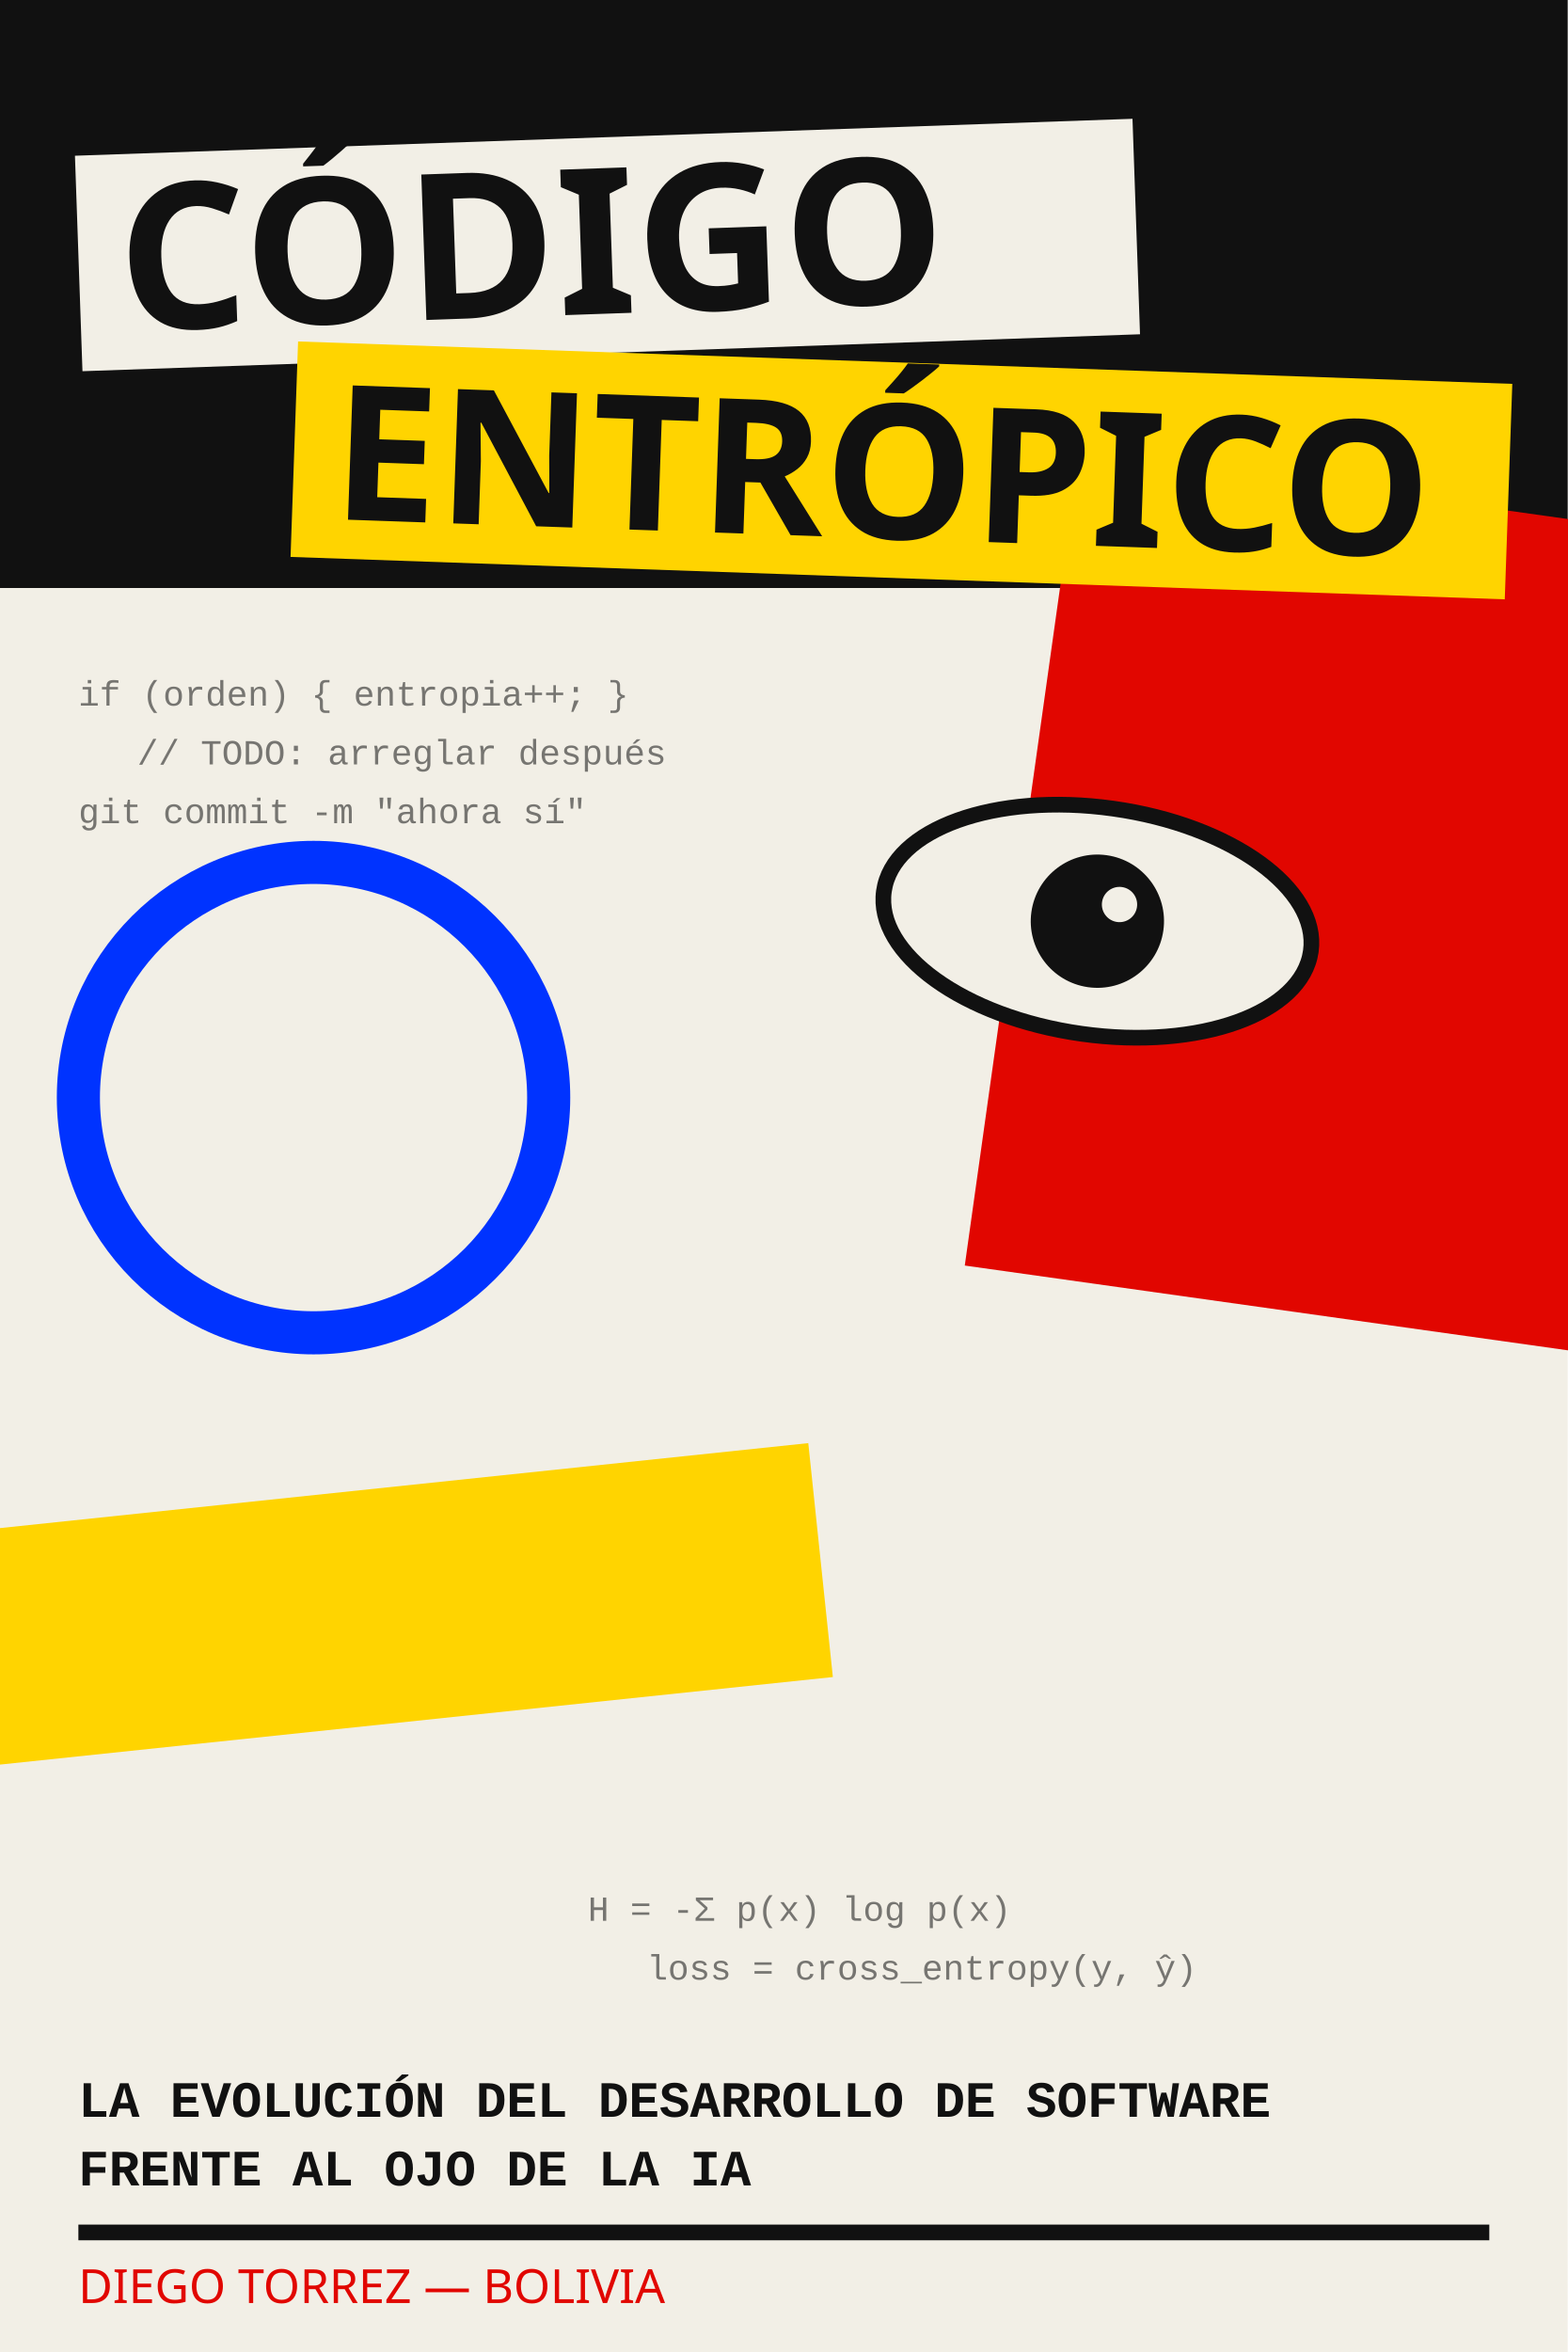
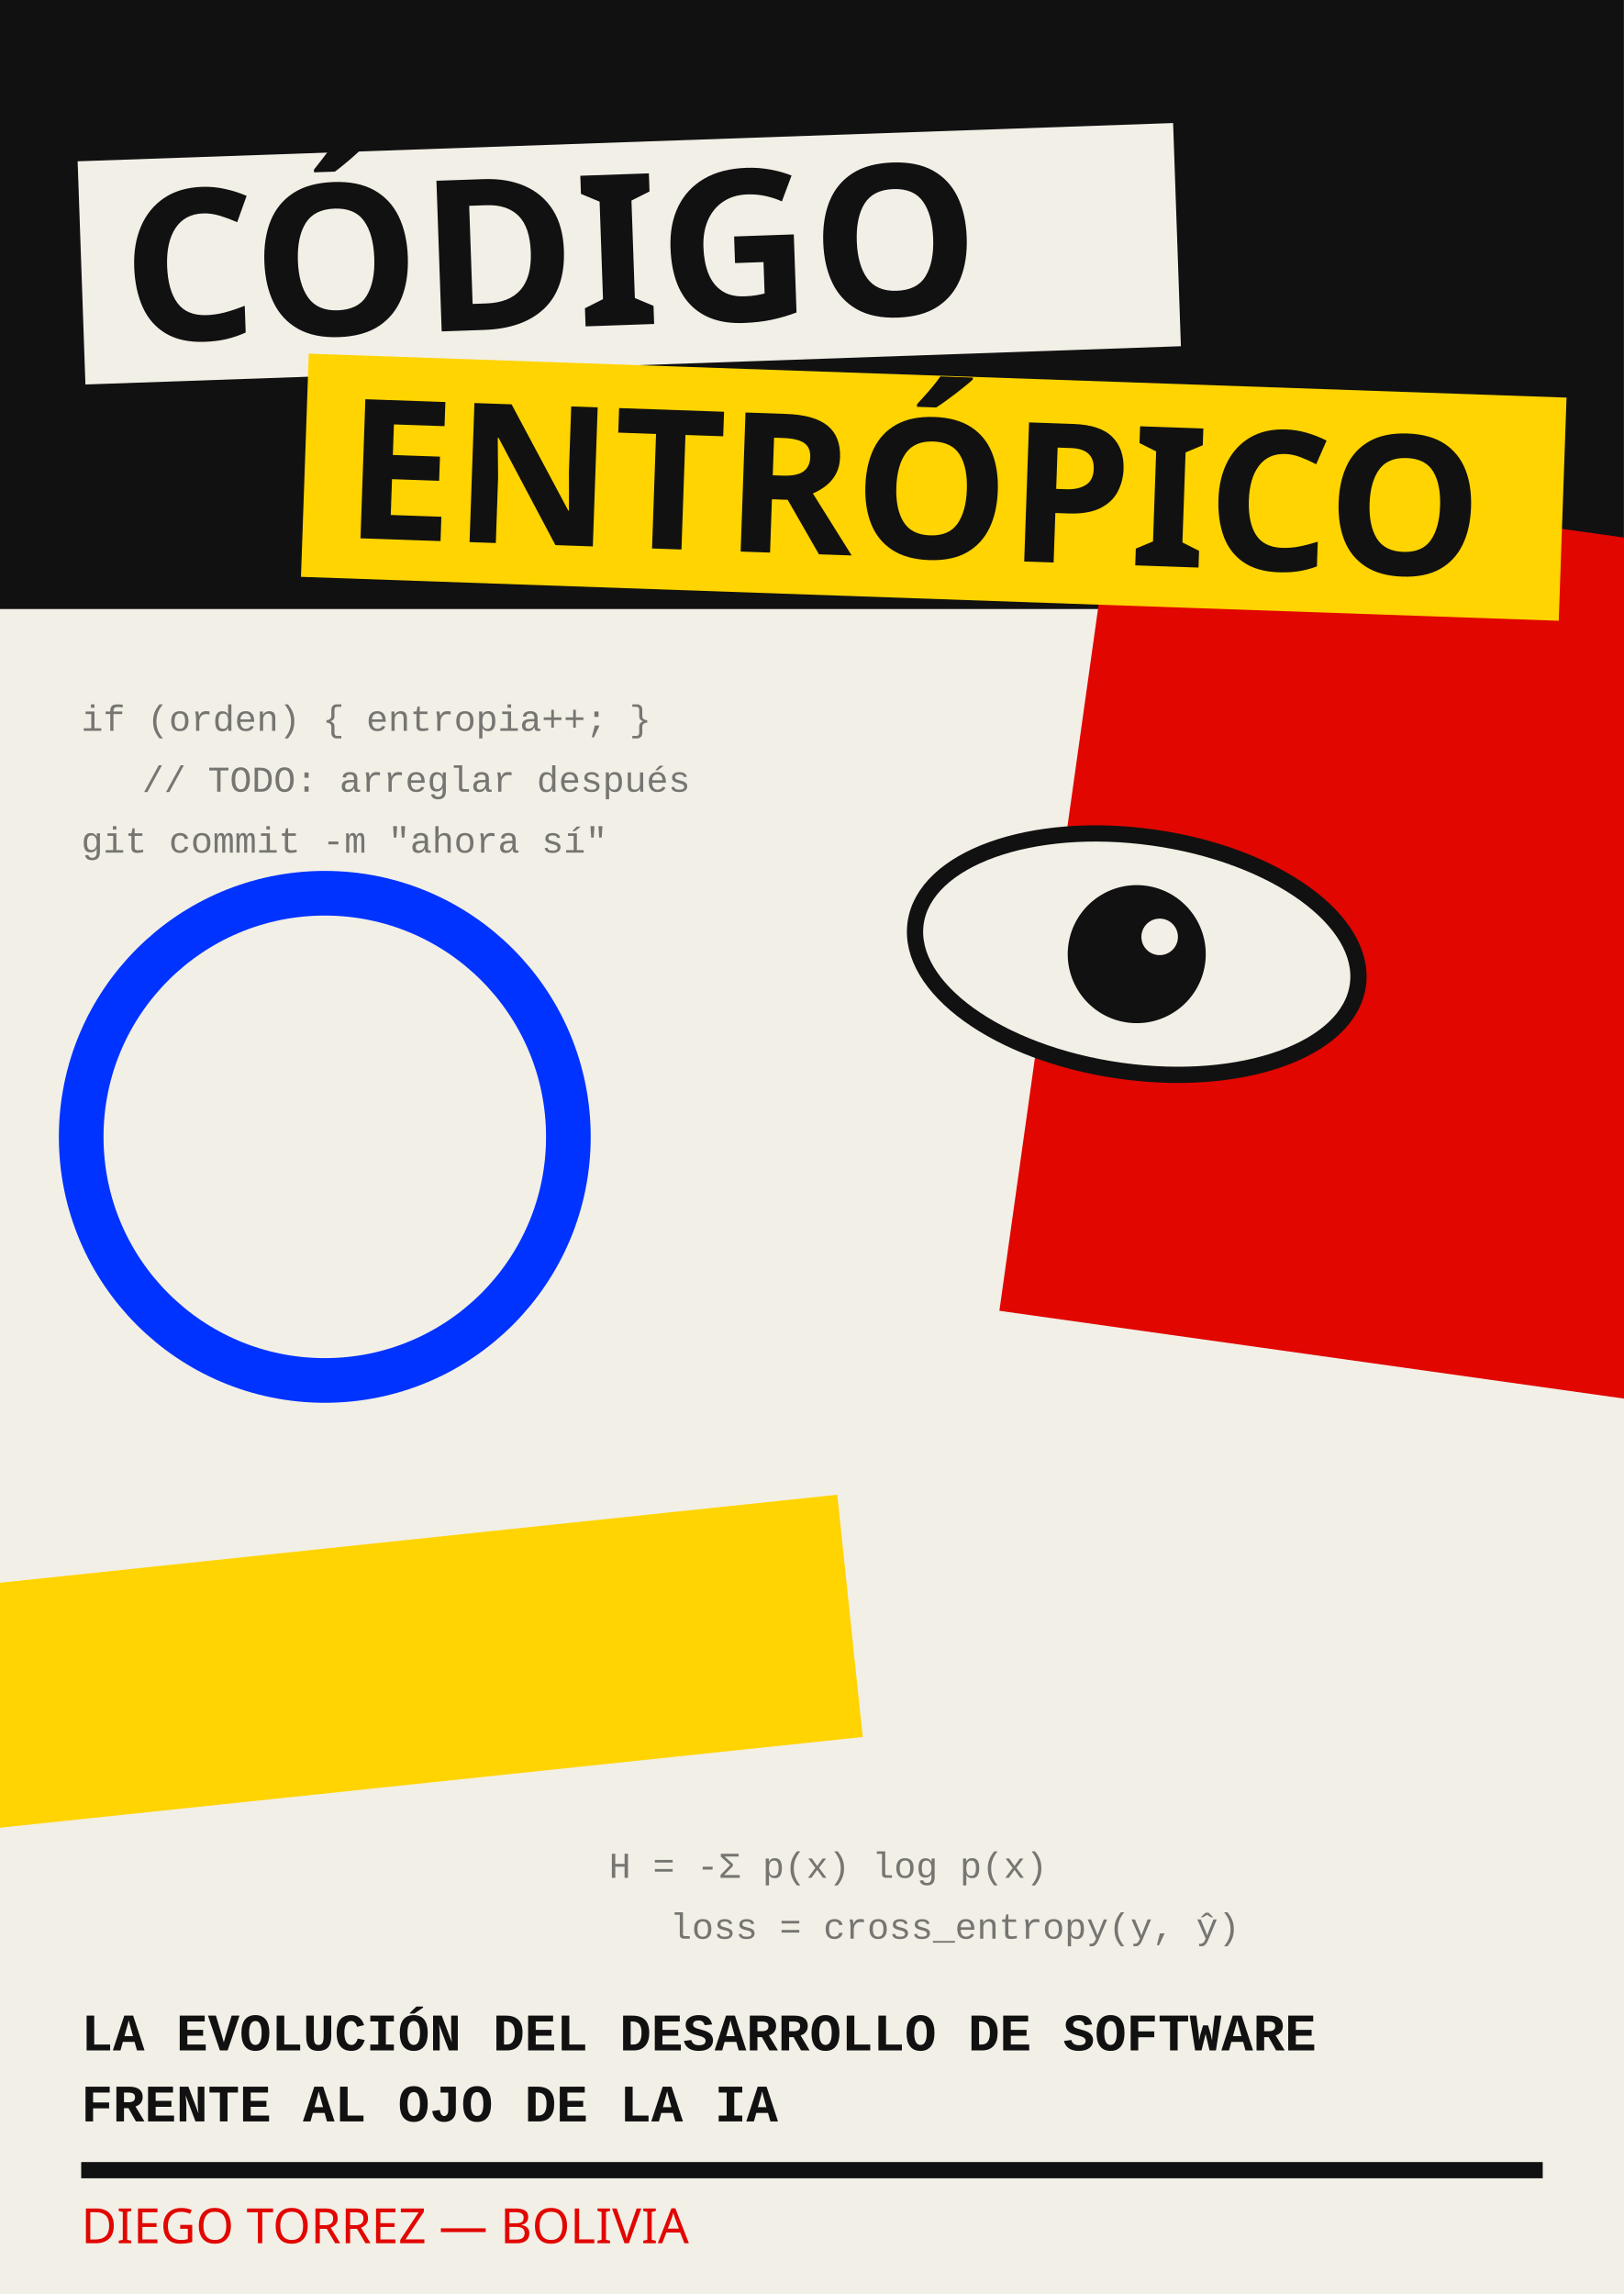
- <svg xmlns="http://www.w3.org/2000/svg" viewBox="0 0 800 1200" width="800" height="1200">
-   <rect width="800" height="1200" fill="#f2efe6" />
+ <svg xmlns="http://www.w3.org/2000/svg" viewBox="0 0 800 1130" width="800" height="1130">
+   <rect width="800" height="1130" fill="#f2efe6" />
  <rect x="0" y="0" width="800" height="300" fill="#111" />
  <rect x="520" y="250" width="320" height="420" fill="#e10600" transform="rotate(8 680 460)" />
  <rect x="-40" y="760" width="460" height="120" fill="#ffd400" transform="rotate(-6 190 820)" />
  <circle cx="160" cy="560" r="120" fill="none" stroke="#0033ff" stroke-width="22" />
  <g font-family="'Courier New', monospace" font-size="18" fill="#111" opacity=".55">
    <text x="40" y="360">if (orden) { entropia++; }</text>
    <text x="70" y="390">// TODO: arreglar después</text>
    <text x="40" y="420">git commit -m "ahora sí"</text>
-     <text x="300" y="980">H = -Σ p(x) log p(x)</text>
-     <text x="330" y="1010">loss = cross_entropy(y, ŷ)</text>
+     <text x="300" y="925">H = -Σ p(x) log p(x)</text>
+     <text x="330" y="955">loss = cross_entropy(y, ŷ)</text>
  </g>
  <g font-family="'Arial Black', Impact, sans-serif" font-weight="900">
    <rect x="40" y="70" width="540" height="110" fill="#f2efe6" transform="rotate(-2 310 125)" />
    <text x="60" y="160" font-size="104" fill="#111" transform="rotate(-2 310 125)">CÓDIGO</text>
    <rect x="150" y="185" width="620" height="110" fill="#ffd400" transform="rotate(2 460 240)" />
    <text x="170" y="275" font-size="96" fill="#111" transform="rotate(2 460 240)">ENTRÓPICO</text>
  </g>
  <g transform="translate(560 470) rotate(8)">
    <ellipse cx="0" cy="0" rx="110" ry="58" fill="#f2efe6" stroke="#111" stroke-width="8" />
    <circle cx="0" cy="0" r="34" fill="#111" />
    <circle cx="10" cy="-10" r="9" fill="#f2efe6" />
  </g>
  <g font-family="'Courier New', monospace" font-size="26" font-weight="700" fill="#111">
-     <text x="40" y="1080">LA EVOLUCIÓN DEL DESARROLLO DE SOFTWARE</text>
-     <text x="40" y="1115">FRENTE AL OJO DE LA IA</text>
+     <text x="40" y="1010">LA EVOLUCIÓN DEL DESARROLLO DE SOFTWARE</text>
+     <text x="40" y="1045">FRENTE AL OJO DE LA IA</text>
  </g>
-   <rect x="40" y="1135" width="720" height="8" fill="#111" />
-   <text x="40" y="1175" font-family="'Arial Black', sans-serif" font-size="24" fill="#e10600">DIEGO TORREZ — BOLIVIA</text>
+   <rect x="40" y="1065" width="720" height="8" fill="#111" />
+   <text x="40" y="1105" font-family="'Arial Black', sans-serif" font-size="24" fill="#e10600">DIEGO TORREZ — BOLIVIA</text>
</svg>
